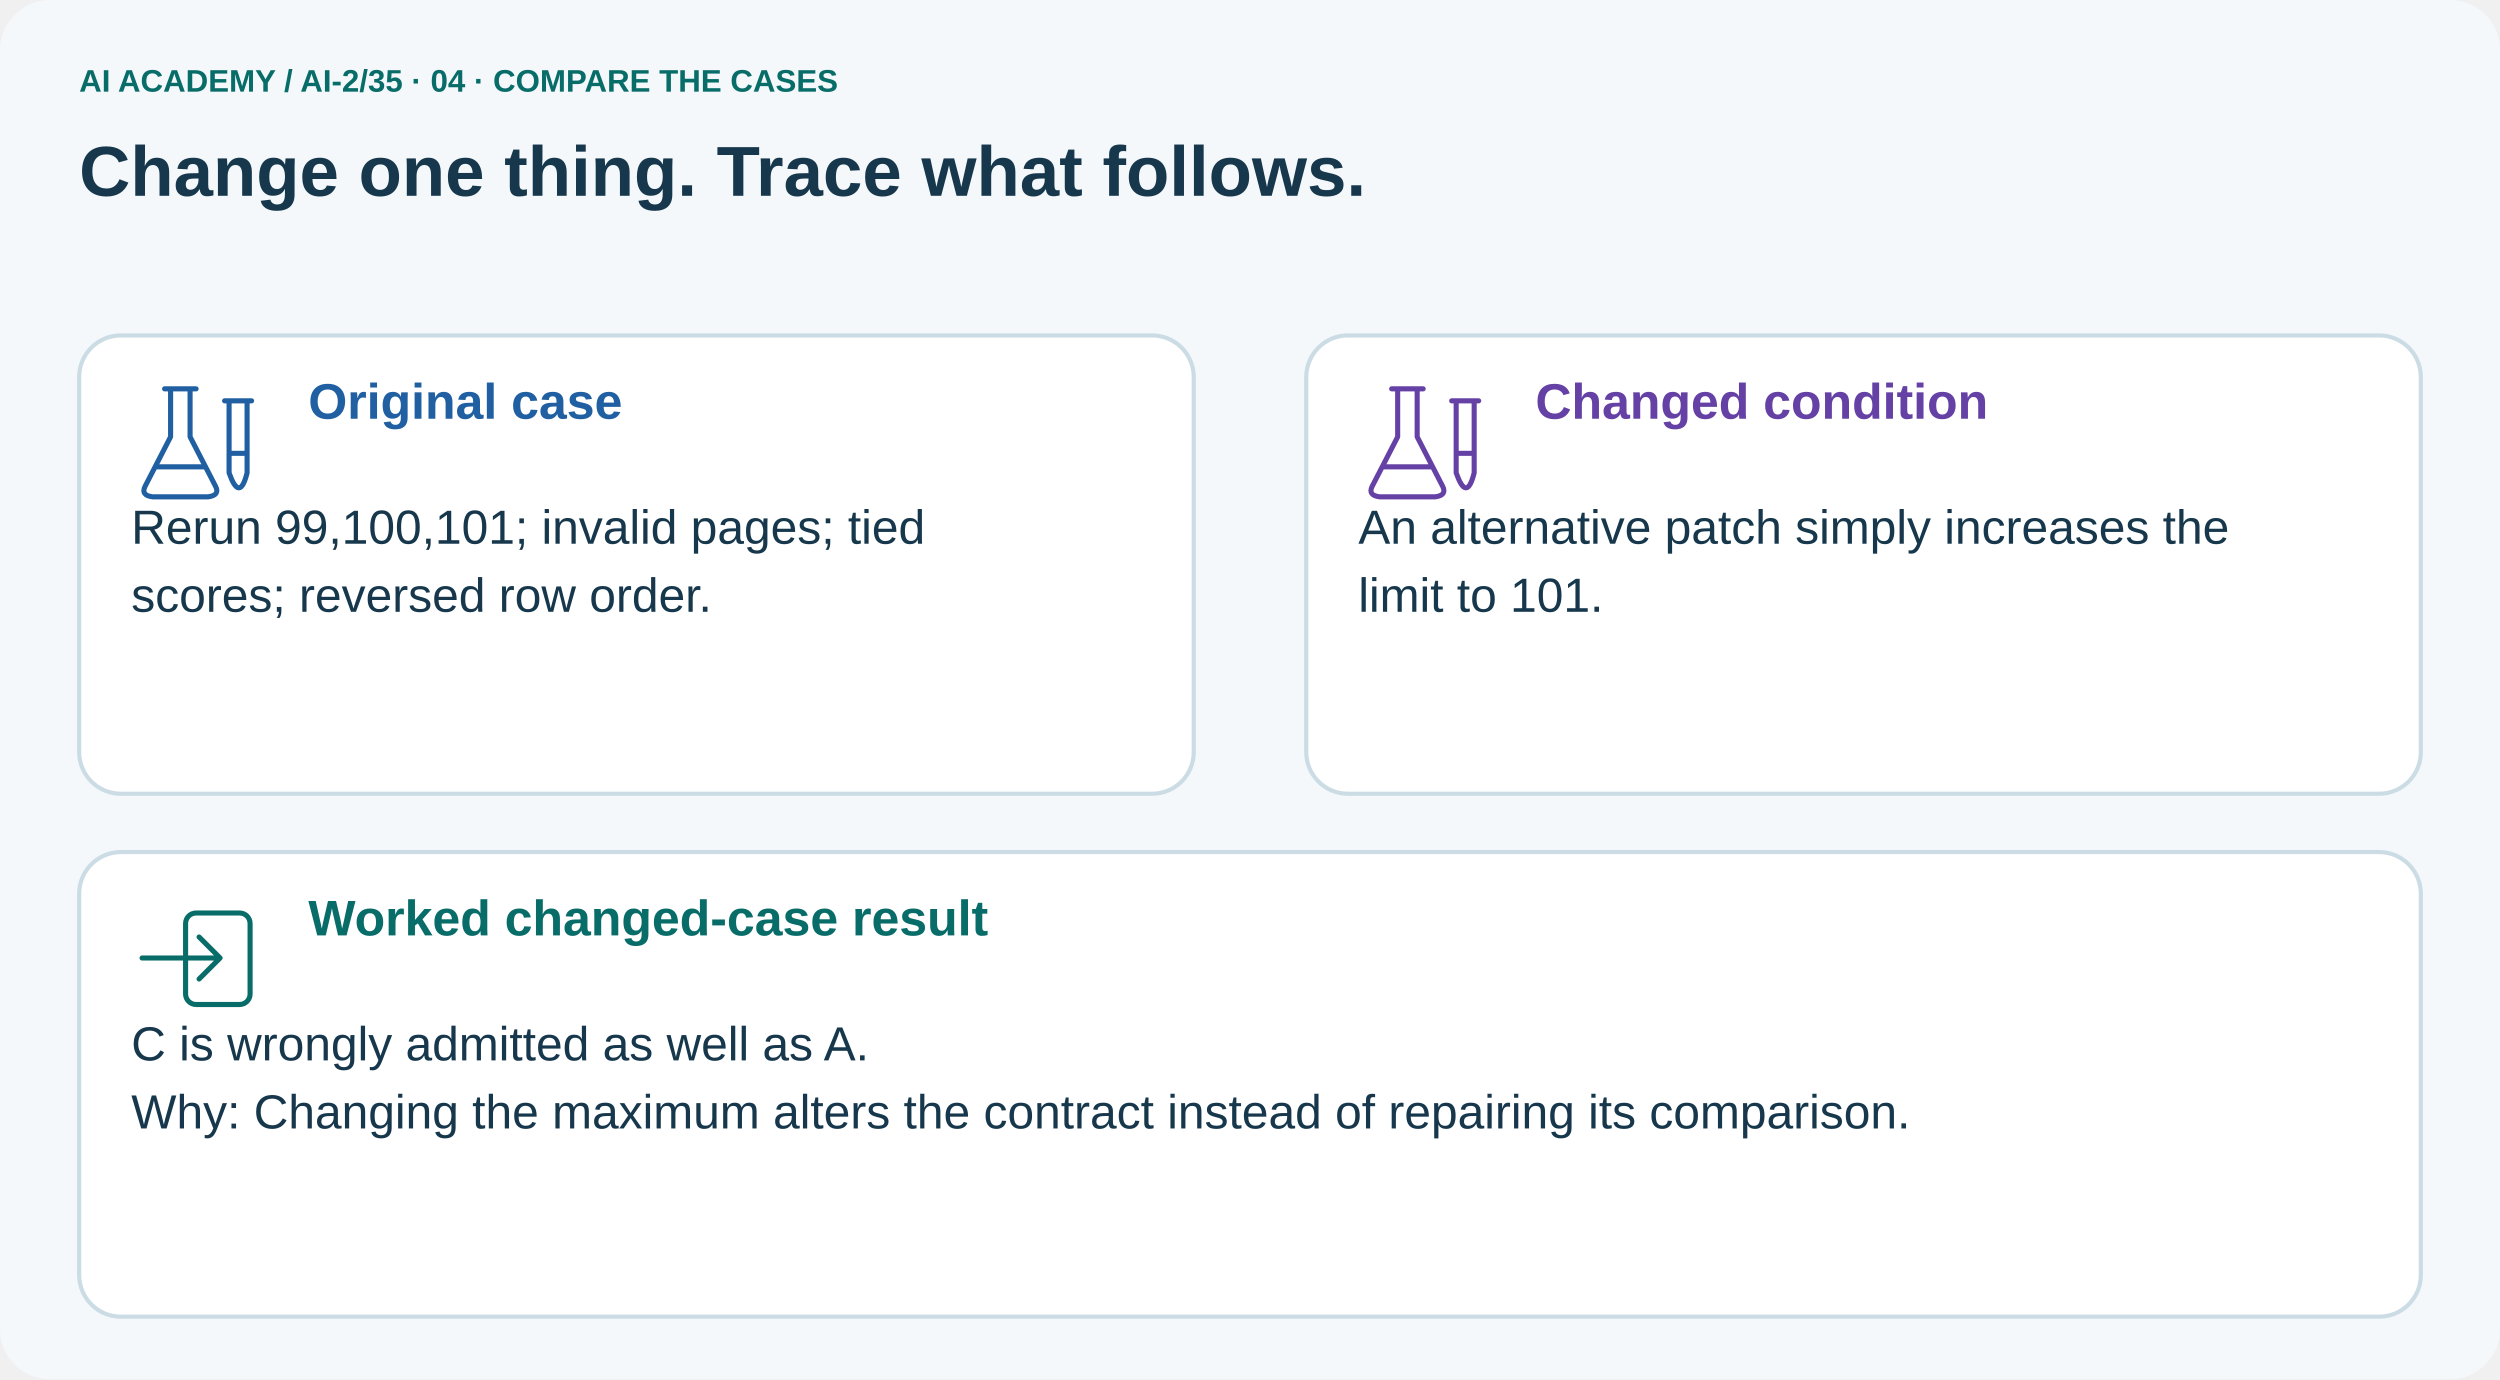
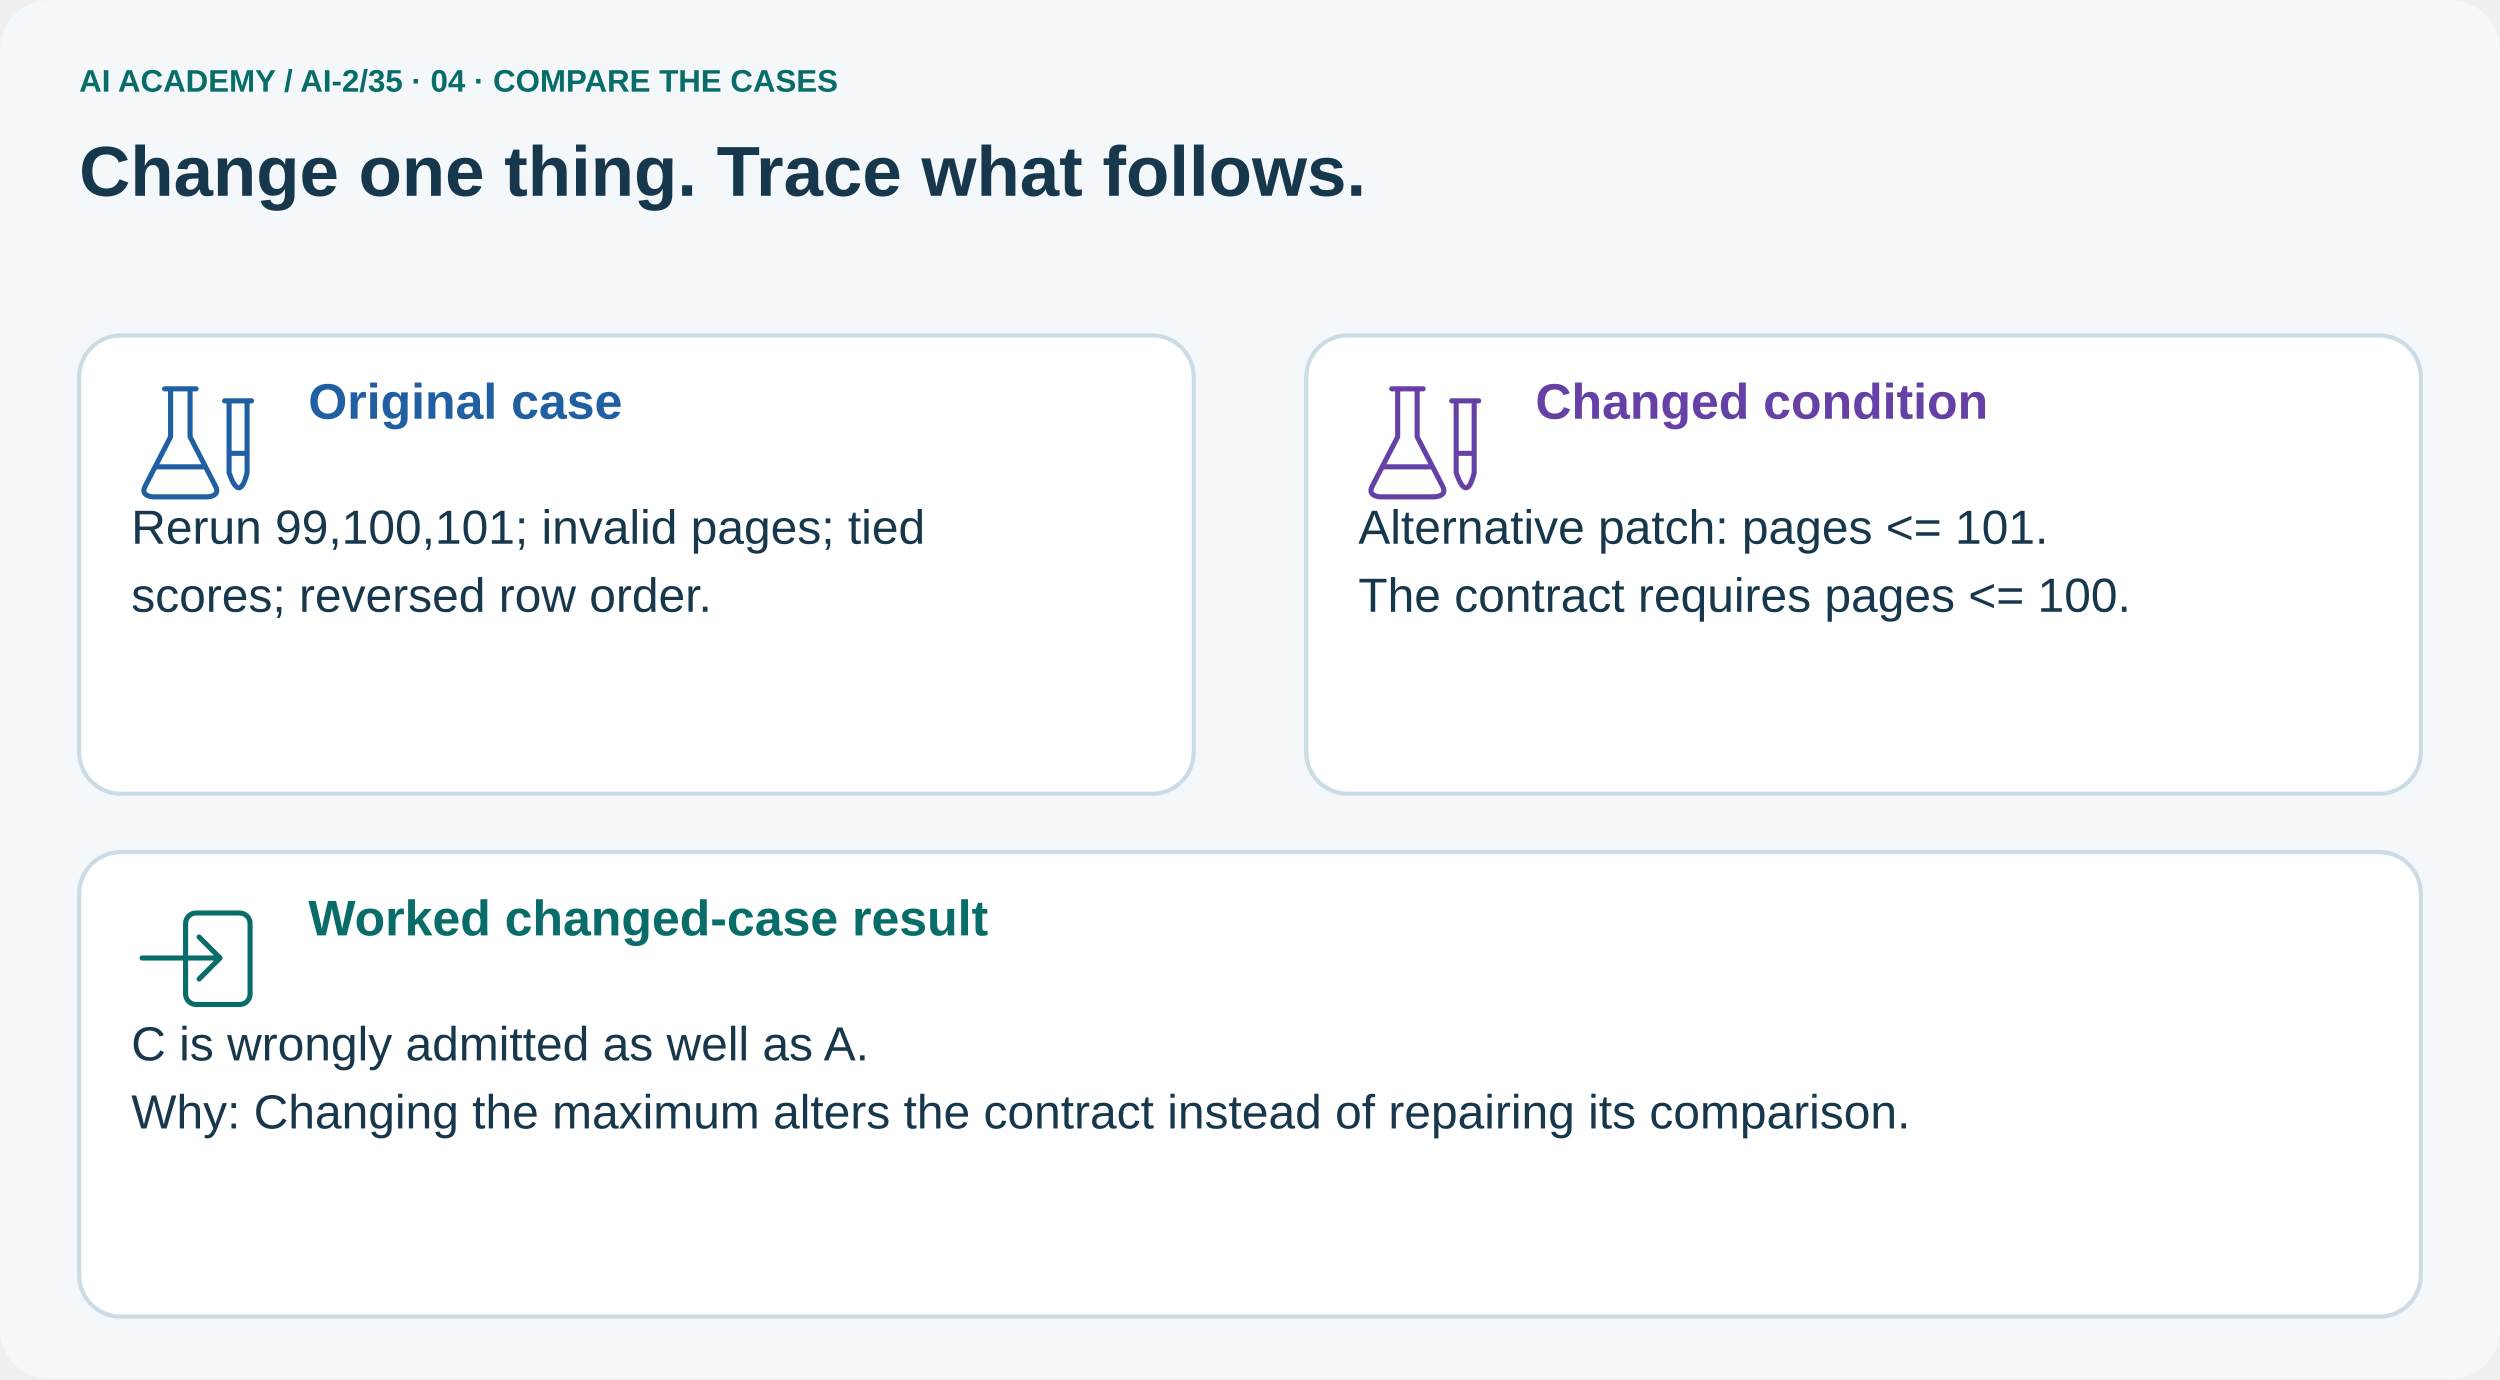
<svg xmlns="http://www.w3.org/2000/svg" width="1200" height="662" viewBox="0 0 1200 662" role="img" aria-labelledby="title desc">
  <defs>
    <marker id="arrow" viewBox="0 0 10 10" refX="9" refY="5" markerWidth="8" markerHeight="8" orient="auto">
      <path d="M0 0L10 5L0 10" fill="#7892a4" />
    </marker>
  </defs>
  <rect width="1200" height="662" rx="24" fill="#f4f8fb" />
  <g font-family="Arial, Helvetica, sans-serif">
    <text x="38" y="44" fill="#086c68" font-size="15" font-weight="750">
      <tspan x="38" dy="0">AI ACADEMY / AI-2/35 · 04 · COMPARE THE CASES</tspan>
    </text>
    <text x="38" y="94" fill="#17384c" font-size="34" font-weight="750">
      <tspan x="38" dy="0">Change one thing. Trace what follows.</tspan>
    </text>
    <rect x="38" y="161" width="535" height="220" rx="20" fill="#fff" stroke="#cbdce5" stroke-width="2" />
    <g transform="translate(61 178) scale(0.72)" fill="none" stroke="#205fa1" stroke-width="3.4" stroke-linecap="round" stroke-linejoin="round">
      <path d="M25 12 H46 M29 12 V44 L12 77 Q9 83 17 84 H54 Q62 83 59 77 L42 44 V12 M19 64 H52 M65 20 H83 M68 20 V68 Q75 88 80 68 V20 M69 55 H79" />
    </g>
    <text x="148" y="201" fill="#205fa1" font-size="24" font-weight="750">
      <tspan x="148" dy="0">Original case</tspan>
    </text>
    <text x="63" y="261" fill="#17384c" font-size="23" font-weight="500">
      <tspan x="63" dy="0">Rerun 99,100,101; invalid pages; tied</tspan>
      <tspan x="63" dy="32.66">scores; reversed row order.</tspan>
    </text>
    <rect x="627" y="161" width="535" height="220" rx="20" fill="#fff" stroke="#cbdce5" stroke-width="2" />
    <g transform="translate(650 178) scale(0.72)" fill="none" stroke="#6541a5" stroke-width="3.4" stroke-linecap="round" stroke-linejoin="round">
      <path d="M25 12 H46 M29 12 V44 L12 77 Q9 83 17 84 H54 Q62 83 59 77 L42 44 V12 M19 64 H52 M65 20 H83 M68 20 V68 Q75 88 80 68 V20 M69 55 H79" />
    </g>
    <text x="737" y="201" fill="#6541a5" font-size="24" font-weight="750">
      <tspan x="737" dy="0">Changed condition</tspan>
    </text>
    <text x="652" y="261" fill="#17384c" font-size="23" font-weight="500">
-       <tspan x="652" dy="0">An alternative patch simply increases the</tspan>
-       <tspan x="652" dy="32.66">limit to 101.</tspan>
+       <tspan x="652" dy="0">Alternative patch: pages &lt;= 101.</tspan>
+       <tspan x="652" dy="32.66">The contract requires pages &lt;= 100.</tspan>
    </text>
    <rect x="38" y="409" width="1124" height="223" rx="20" fill="#fff" stroke="#cbdce5" stroke-width="2" />
    <g transform="translate(61 426) scale(0.72)" fill="none" stroke="#086c68" stroke-width="3.4" stroke-linecap="round" stroke-linejoin="round">
      <rect x="39" y="17" width="43" height="61" rx="7" />
      <path d="M10 47 H62 M48 33 L62 47 L48 61" />
    </g>
    <text x="148" y="449" fill="#086c68" font-size="24" font-weight="750">
      <tspan x="148" dy="0">Worked changed-case result</tspan>
    </text>
    <text x="63" y="509" fill="#17384c" font-size="23" font-weight="500">
      <tspan x="63" dy="0">C is wrongly admitted as well as A.</tspan>
      <tspan x="63" dy="32.66" />
      <tspan x="63" dy="32.66">Why: Changing the maximum alters the contract instead of repairing its comparison.</tspan>
    </text>
  </g>
</svg>
